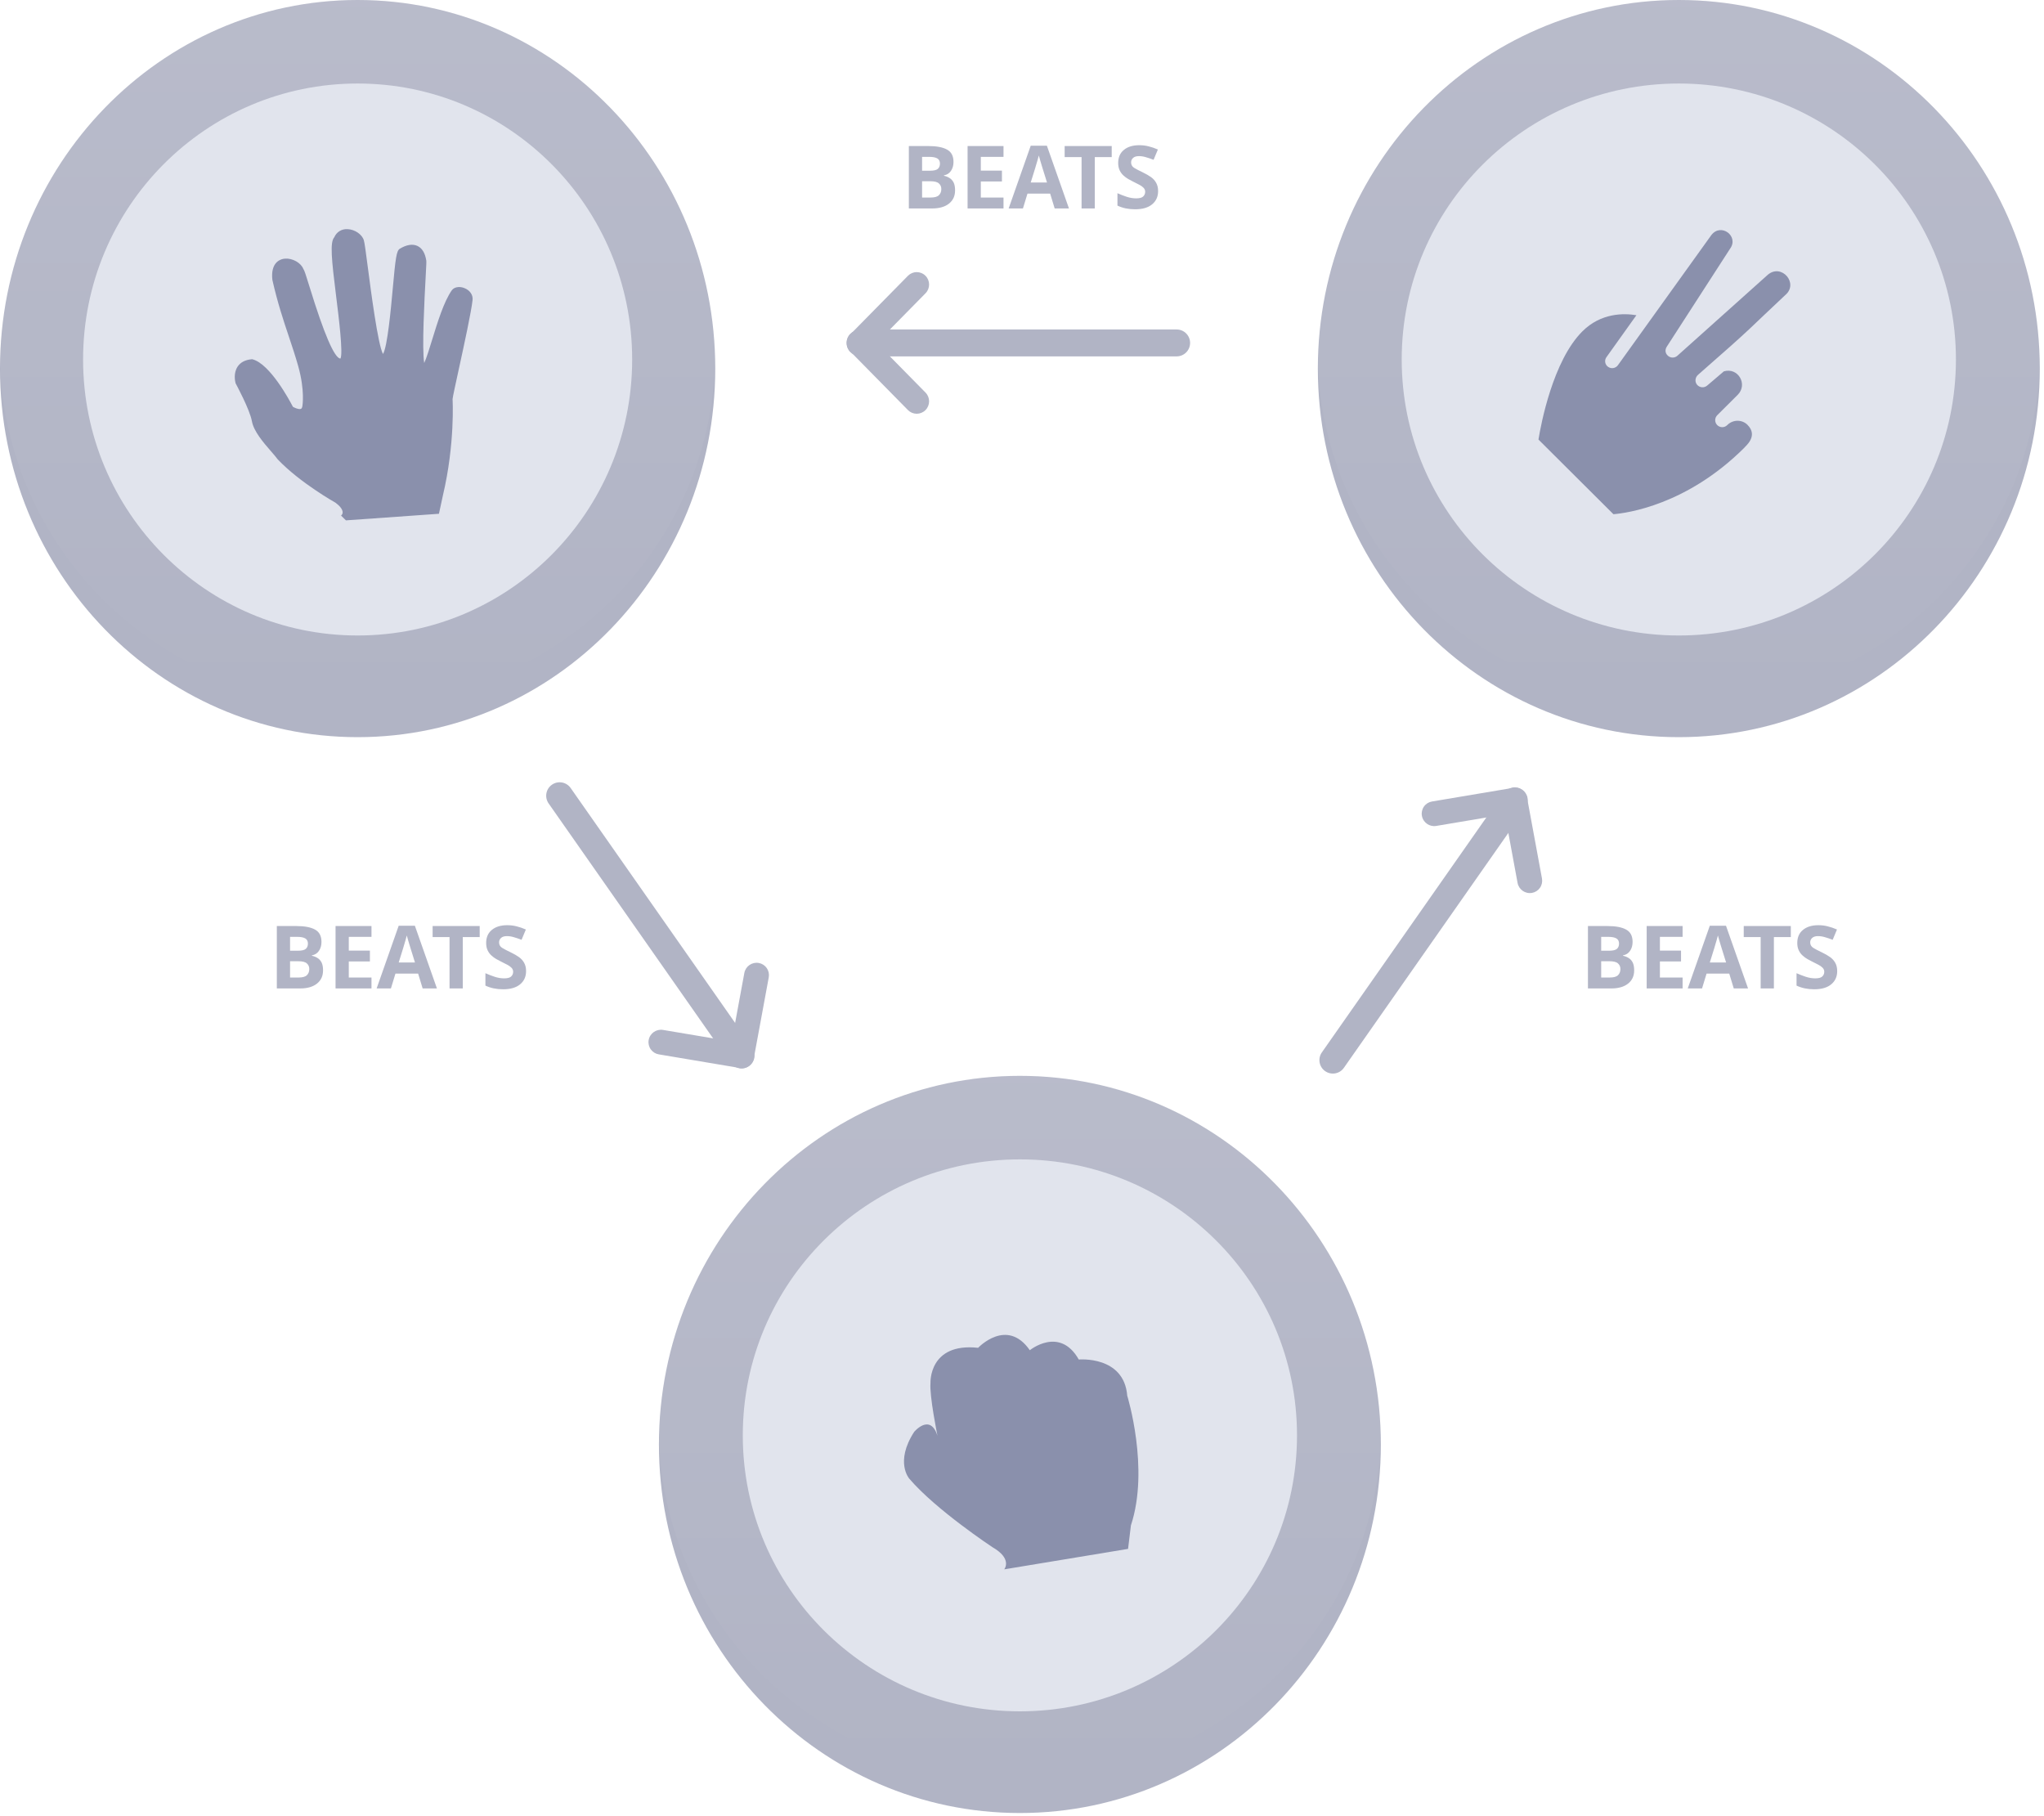
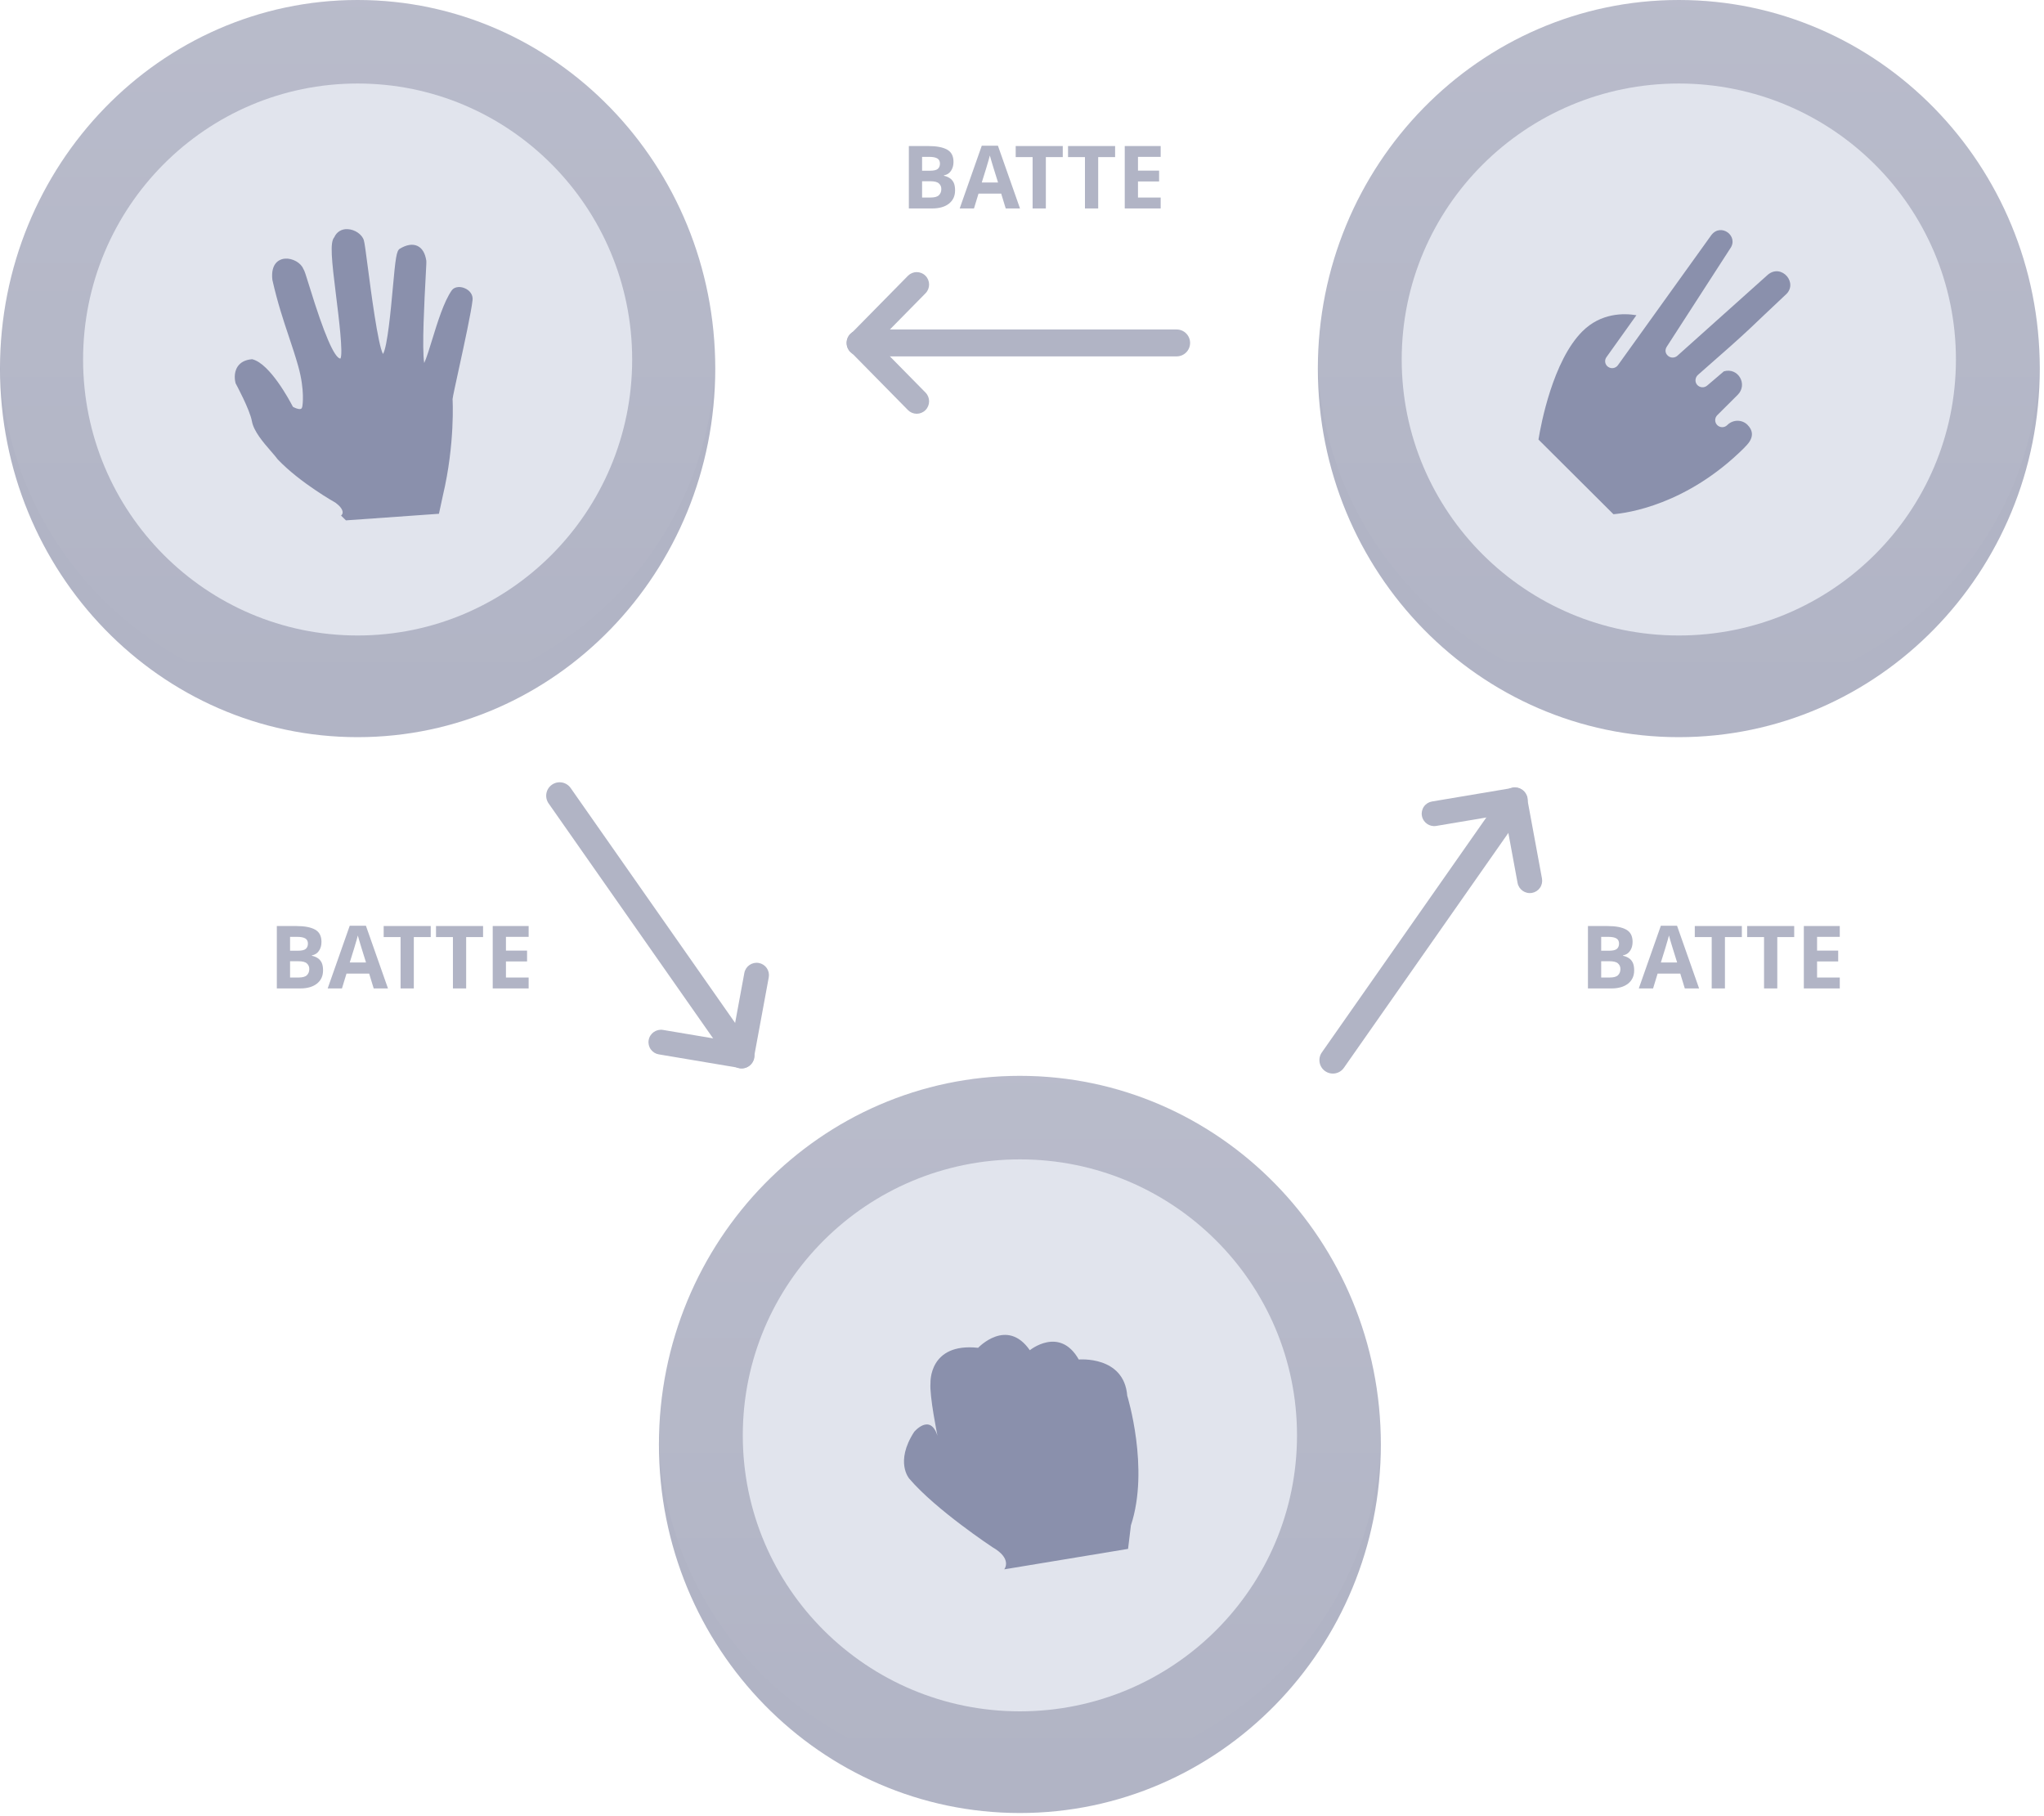
<svg xmlns="http://www.w3.org/2000/svg" width="304" height="270">
  <defs>
    <linearGradient id="a" x1="50%" x2="50%" y1="0%" y2="100%">
      <stop offset="0%" stop-color="#FFF" stop-opacity=".097" />
      <stop offset="100%" stop-color="#FFF" stop-opacity="0" />
    </linearGradient>
    <linearGradient id="b" x1="50%" x2="50%" y1="0%" y2="100%">
      <stop offset="0%" stop-color="#FFF" stop-opacity=".097" />
      <stop offset="100%" stop-color="#FFF" stop-opacity="0" />
    </linearGradient>
  </defs>
  <g fill="none" fill-rule="evenodd">
    <ellipse cx="53.189" cy="54.815" fill="#B1B4C5" rx="53.189" ry="54.815" />
    <ellipse cx="53.189" cy="52.385" fill="url(#a)" rx="53.189" ry="52.385" />
    <g transform="translate(12.357 12.421)">
      <ellipse cx="40.832" cy="41.044" fill="#E1E4ED" rx="40.832" ry="41.044" />
      <path fill="#8A90AC" fill-rule="nonzero" d="M56.697 30.417a2.125 2.125 0 00-.904-.146c-.417.03-.755.201-.955.481-1.177 1.666-2.141 4.81-2.919 7.337-.357 1.169-.836 2.733-1.183 3.475-.362-2.08.047-9.697.206-12.63l.002-.047c.11-2.038.125-2.396.1-2.553-.174-1.118-.618-1.852-1.319-2.18-.708-.333-1.629-.186-2.62.417-.497.303-.635 1.345-1.061 6.067l-.002.02c-.235 2.595-.776 8.568-1.441 9.563-.75-1.392-1.784-9.3-2.23-12.722-.312-2.397-.494-3.774-.616-4.19-.257-.87-1.343-1.611-2.418-1.653-.895-.044-1.629.415-1.98 1.214-.655.736-.423 3.179.302 8.964.344 2.754 1.056 8.441.608 9.08-.893-.099-2.427-3.661-4.559-10.592-.598-1.942-.783-2.525-.967-2.78-.362-.891-1.593-1.578-2.696-1.5a2.314 2.314 0 00-.277.036c-.578.116-1.896.653-1.615 3.13.779 3.435 1.624 5.957 2.445 8.405l.016.05c.491 1.465.955 2.85 1.387 4.388 1.016 3.63.621 5.882.616 5.907-.034.232-.105.374-.211.423a.405.405 0 01-.143.033c-.322.023-.805-.193-1.055-.333-.568-1.098-3.4-6.33-5.967-7.055L25.15 41l-.093.008c-.942.09-1.634.45-2.057 1.068-.67.978-.393 2.224-.325 2.474l.038.09c.02.037 2.079 3.825 2.397 5.587.275 1.511 1.696 3.148 2.838 4.464l.047.054c.373.43.695.802.948 1.146 3.316 3.492 8.558 6.428 8.601 6.452.654.487 1.018.958 1.056 1.363a.595.595 0 01-.117.43l-.114.12.725.711 13.832-.98.59-2.73c1.823-7.705 1.442-14.275 1.436-14.319.007-.242.518-2.58.93-4.468l.011-.048c.82-3.763 1.838-8.444 2.034-10.225.085-.761-.398-1.46-1.23-1.779z" />
    </g>
    <g transform="translate(196)">
      <ellipse cx="53.686" cy="54.815" fill="#B1B4C5" rx="53.686" ry="54.815" />
      <ellipse cx="53.686" cy="52.385" fill="url(#b)" rx="53.686" ry="52.385" />
      <g transform="translate(12.473 12.421)">
        <ellipse cx="41.214" cy="41.044" fill="#E1E4ED" rx="41.214" ry="41.044" />
        <path fill="#8A90AC" fill-rule="nonzero" d="M30.455 40.692l4.451-6.234c-1.85-.307-5.248-.375-8.031 2.397-4.388 4.37-6.165 13.809-6.535 16.093l11.15 11.105c2.008-.17 10.896-1.353 19.46-9.881.09-.184 2.177-1.72.471-3.418-.814-.81-2.162-.796-2.993.033a1.051 1.051 0 01-1.497.015 1.04 1.04 0 01.015-1.49l3.026-3.014c1.538-1.532.089-4.116-2.058-3.495l-2.477 2.112a1.065 1.065 0 01-1.497-.103c-.384-.443-.302-1.114.135-1.492 8.654-7.562 7.39-6.65 12.958-11.848 2.08-1.725-.536-4.776-2.586-3.03L40.978 40.506a1.051 1.051 0 01-1.378-.015c-.445-.383-.455-.934-.164-1.37l9.395-14.545c1.373-1.852-1.33-3.91-2.776-2.042L32.164 41.881a1.05 1.05 0 01-1.47.255 1.02 1.02 0 01-.24-1.444z" />
      </g>
    </g>
    <g transform="translate(98 160)">
      <ellipse cx="53.686" cy="54.815" fill="#B1B4C5" rx="53.686" ry="54.815" />
      <ellipse cx="53.686" cy="52.385" fill="url(#b)" rx="53.686" ry="52.385" />
      <g transform="translate(12.473 12.421)">
        <ellipse cx="41.214" cy="41.044" fill="#E1E4ED" rx="41.214" ry="41.044" />
        <path fill="#8A90AC" fill-rule="nonzero" d="M57.179 35.15c-.475-5.997-7.208-5.385-7.208-5.385-2.842-5.01-7.281-1.381-7.281-1.381-3.41-4.911-7.687-.36-7.687-.36-7.373-.796-7.087 5.234-7.087 5.234-.173 1.917 1.04 7.847 1.04 7.847-1.094-3.418-3.467-.581-3.467-.581-2.917 4.502-.721 6.967-.721 6.967 3.947 4.626 12.357 10.18 12.357 10.18 3.046 1.745 1.757 3.3 1.757 3.3l18.42-3.044.424-3.494c2.8-8.472-.547-19.284-.547-19.284z" />
      </g>
    </g>
    <text fill="#B1B4C5" font-family="BarlowSemiCondensed-Bold, Barlow Semi Condensed" font-size="13" font-style="condensed" font-weight="bold">
-       <tspan x="134" y="31">BEATS</tspan>
+       <tspan x="134" y="31">BATTE</tspan>
    </text>
    <text fill="#B1B4C5" font-family="BarlowSemiCondensed-Bold, Barlow Semi Condensed" font-size="13" font-style="condensed" font-weight="bold">
-       <tspan x="40" y="147">BEATS</tspan>
+       <tspan x="40" y="147">BATTE</tspan>
    </text>
    <text fill="#B1B4C5" font-family="BarlowSemiCondensed-Bold, Barlow Semi Condensed" font-size="13" font-style="condensed" font-weight="bold">
-       <tspan x="235" y="147">BEATS</tspan>
+       <tspan x="235" y="147">BATTE</tspan>
    </text>
    <g fill="#B1B4C5" transform="matrix(-1 0 0 1 177 39)">
      <rect width="50" height="4" y="10" rx="2" />
      <path d="M41.963 2.015l8.59 8.728c.716.727.71 1.896-.013 2.616a1.833 1.833 0 01-2.6-.013l-8.59-8.728a1.855 1.855 0 01.013-2.616 1.833 1.833 0 012.6.013z" />
      <path d="M39.35 19.382l8.59-8.728a1.833 1.833 0 012.6-.013c.723.72.729 1.889.013 2.616l-8.59 8.728a1.833 1.833 0 01-2.6.013 1.855 1.855 0 01-.013-2.616z" />
    </g>
    <g fill="#B1B4C5" transform="scale(1 -1) rotate(-55 -82.574 -131.195)">
      <rect width="50" height="4" y="10" rx="2" />
      <path d="M41.963 2.015l8.59 8.728c.716.727.71 1.896-.013 2.616a1.833 1.833 0 01-2.6-.013l-8.59-8.728a1.855 1.855 0 01.013-2.616 1.833 1.833 0 012.6.013z" />
      <path d="M39.35 19.382l8.59-8.728a1.833 1.833 0 012.6-.013c.723.72.729 1.889.013 2.616l-8.59 8.728a1.833 1.833 0 01-2.6.013 1.855 1.855 0 01-.013-2.616z" />
    </g>
    <g fill="#B1B4C5" transform="rotate(-55 240.022 -103.651)">
      <rect width="50" height="4" y="10" rx="2" />
      <path d="M41.963 2.015l8.59 8.728c.716.727.71 1.896-.013 2.616a1.833 1.833 0 01-2.6-.013l-8.59-8.728a1.855 1.855 0 01.013-2.616 1.833 1.833 0 012.6.013z" />
      <path d="M39.35 19.382l8.59-8.728a1.833 1.833 0 012.6-.013c.723.72.729 1.889.013 2.616l-8.59 8.728a1.833 1.833 0 01-2.6.013 1.855 1.855 0 01-.013-2.616z" />
    </g>
  </g>
</svg>
